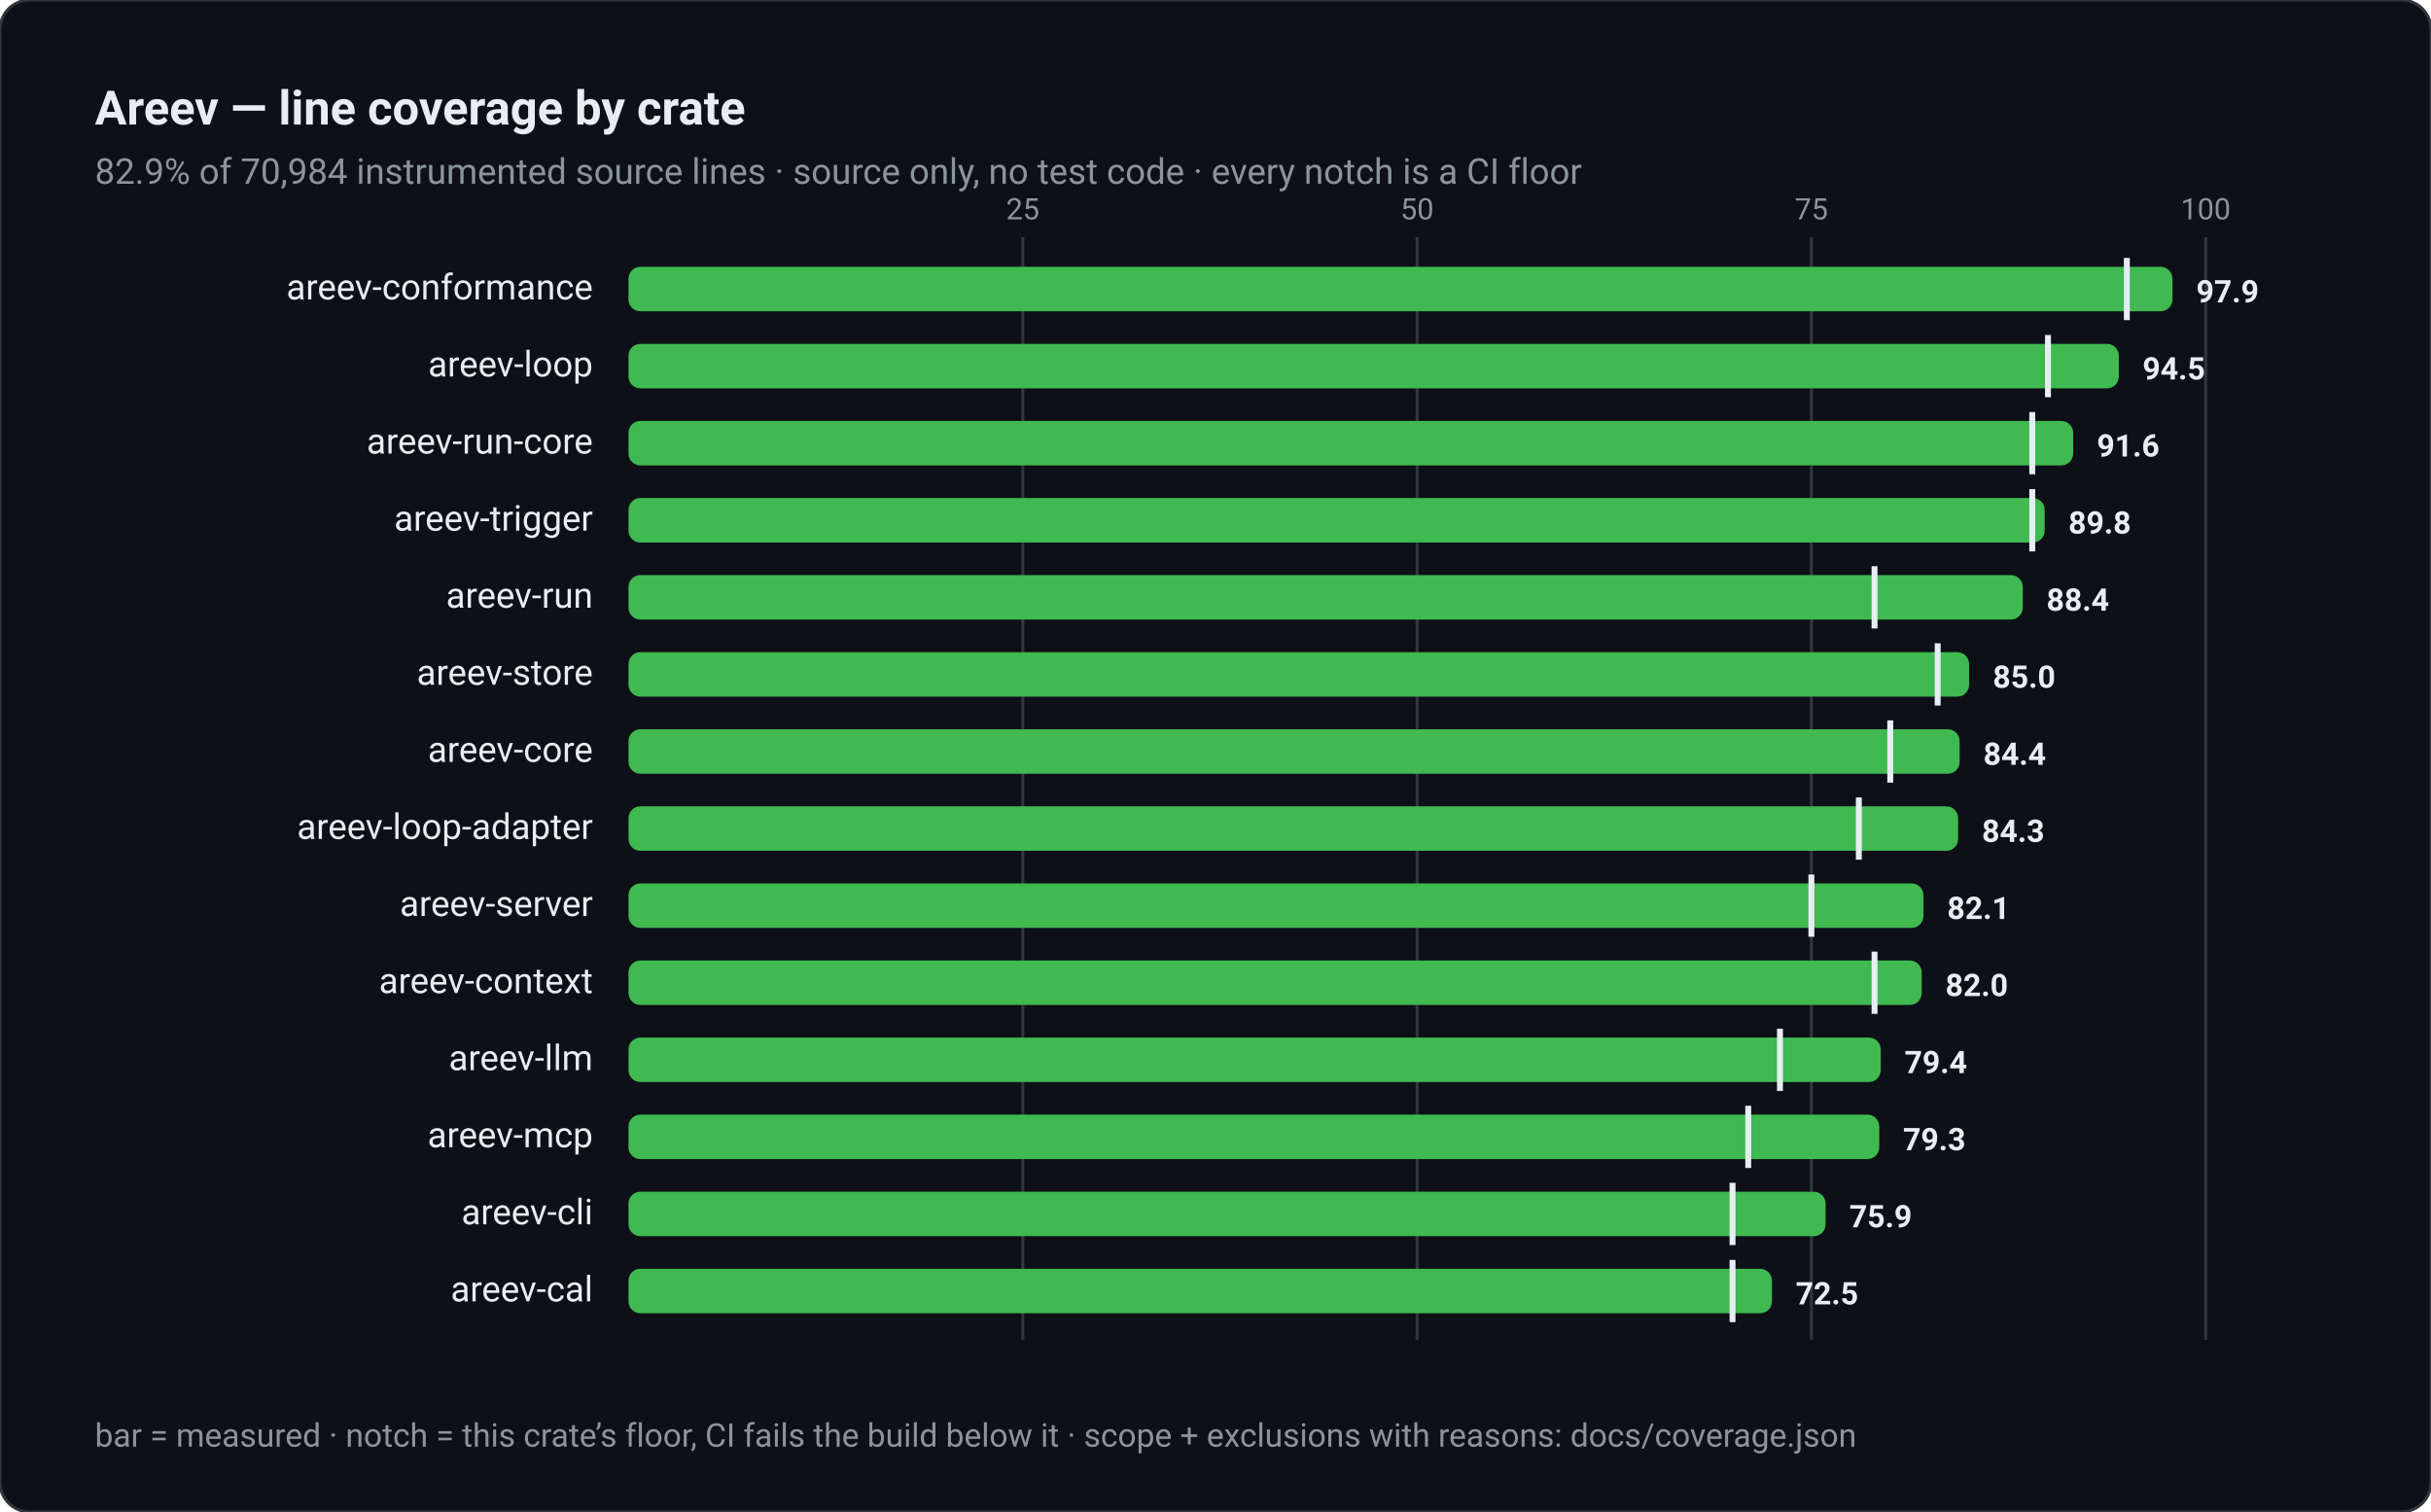
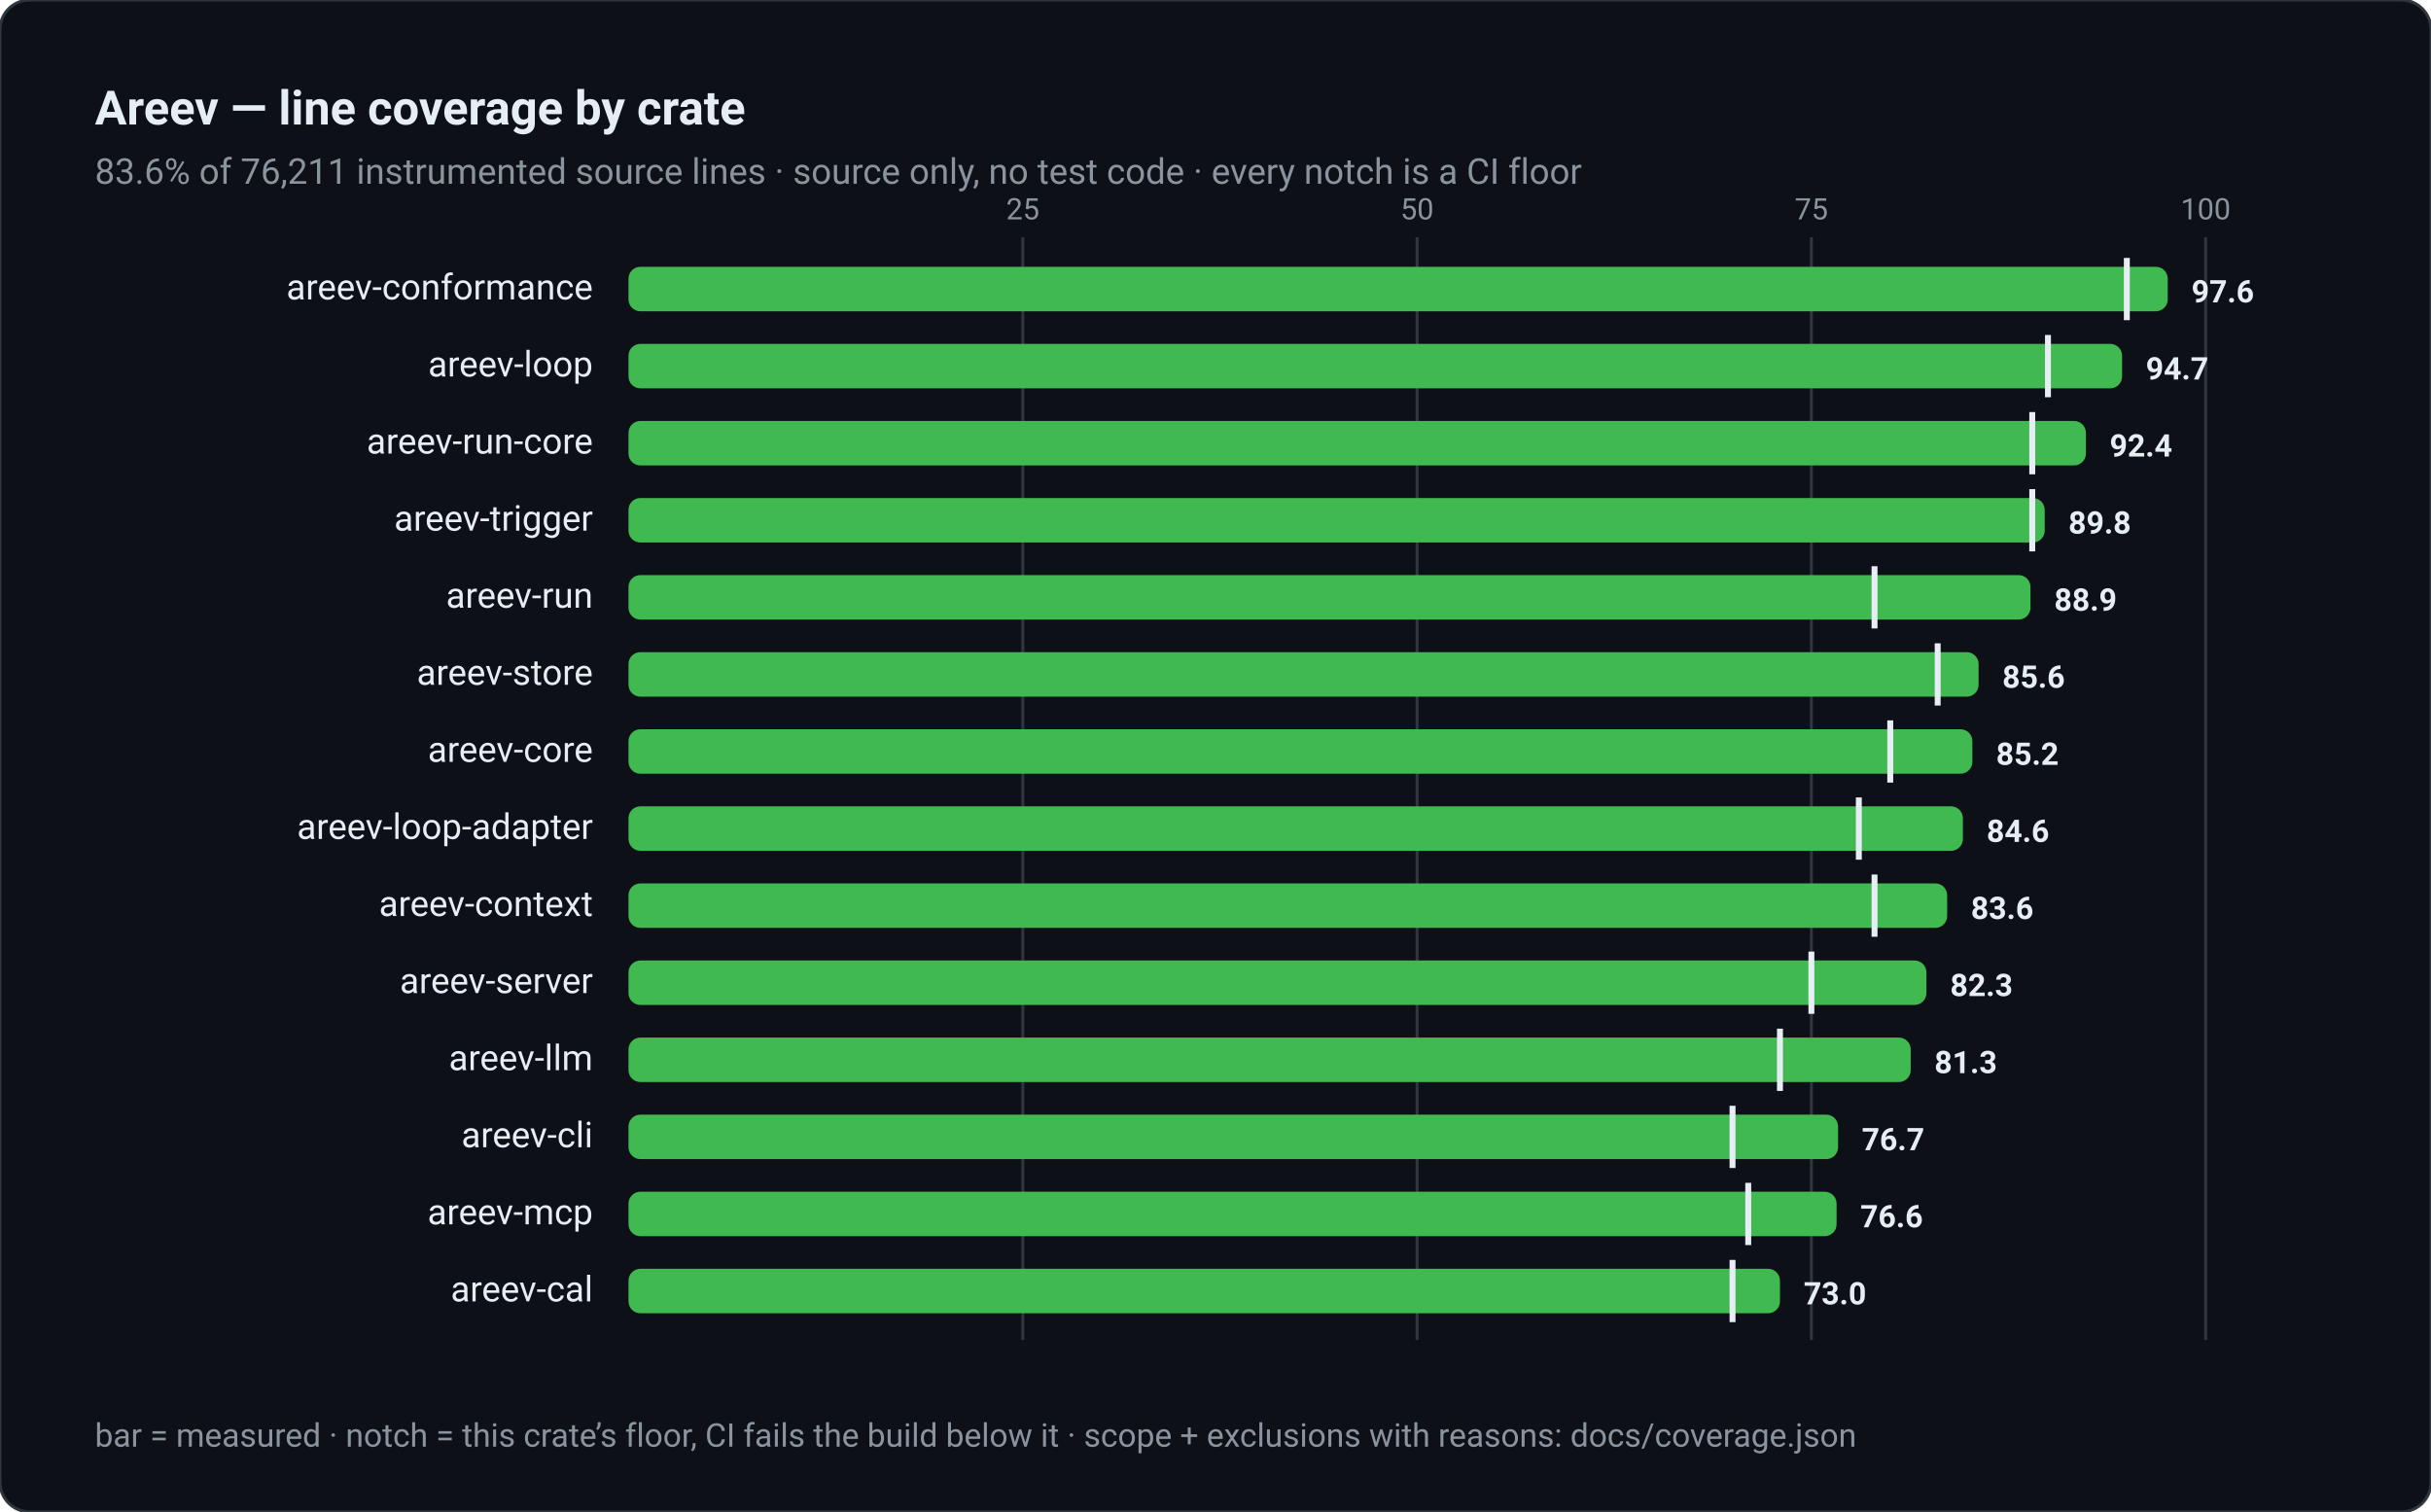
- <svg xmlns="http://www.w3.org/2000/svg" width="820" height="510" viewBox="0 0 820 510" role="img" aria-label="Areev line coverage by crate: 82.9% overall, each crate gated by its own CI floor">
+ <svg xmlns="http://www.w3.org/2000/svg" width="820" height="510" viewBox="0 0 820 510" role="img" aria-label="Areev line coverage by crate: 83.6% overall, each crate gated by its own CI floor">
  <style>text{font-family:ui-sans-serif,-apple-system,"Segoe UI",Roboto,Helvetica,Arial,sans-serif}.n{font-weight:700;font-variant-numeric:tabular-nums}.v{font-weight:600;font-variant-numeric:tabular-nums}</style>
  <rect width="820" height="510" rx="10" fill="#0d1117" stroke="#30363d" />
  <text x="32" y="42" class="n" font-size="16" fill="#e6edf3">Areev — line coverage by crate</text>
-   <text x="32" y="62" font-size="12" fill="#8b949e">82.9% of 70,984 instrumented source lines · source only, no test code · every notch is a CI floor</text>
+   <text x="32" y="62" font-size="12" fill="#8b949e">83.6% of 76,211 instrumented source lines · source only, no test code · every notch is a CI floor</text>
  <path d="M345.0 80V452" stroke="#30363d" stroke-width="1" />
  <text x="345.0" y="74" font-size="10" fill="#8b949e" text-anchor="middle">25</text>
  <path d="M478.0 80V452" stroke="#30363d" stroke-width="1" />
  <text x="478.0" y="74" font-size="10" fill="#8b949e" text-anchor="middle">50</text>
  <path d="M611.0 80V452" stroke="#30363d" stroke-width="1" />
  <text x="611.0" y="74" font-size="10" fill="#8b949e" text-anchor="middle">75</text>
  <path d="M744.0 80V452" stroke="#30363d" stroke-width="1" />
  <text x="744.0" y="74" font-size="10" fill="#8b949e" text-anchor="middle">100</text>
  <text x="200" y="101" font-size="12" fill="#e6edf3" text-anchor="end">areev-conformance</text>
-   <rect x="212" y="90" width="520.8" height="15" rx="4" fill="#3fb950" />
+   <rect x="212" y="90" width="519.2" height="15" rx="4" fill="#3fb950" />
  <rect x="716.4" y="87" width="2" height="21" fill="#e6edf3" />
-   <text x="740.8" y="102" class="v" font-size="10.5" fill="#e6edf3">97.9</text>
+   <text x="739.2" y="102" class="v" font-size="10.5" fill="#e6edf3">97.6</text>
  <text x="200" y="127" font-size="12" fill="#e6edf3" text-anchor="end">areev-loop</text>
-   <rect x="212" y="116" width="502.7" height="15" rx="4" fill="#3fb950" />
+   <rect x="212" y="116" width="503.8" height="15" rx="4" fill="#3fb950" />
  <rect x="689.8" y="113" width="2" height="21" fill="#e6edf3" />
-   <text x="722.7" y="128" class="v" font-size="10.5" fill="#e6edf3">94.5</text>
+   <text x="723.8" y="128" class="v" font-size="10.5" fill="#e6edf3">94.7</text>
  <text x="200" y="153" font-size="12" fill="#e6edf3" text-anchor="end">areev-run-core</text>
-   <rect x="212" y="142" width="487.3" height="15" rx="4" fill="#3fb950" />
+   <rect x="212" y="142" width="491.6" height="15" rx="4" fill="#3fb950" />
  <rect x="684.5" y="139" width="2" height="21" fill="#e6edf3" />
-   <text x="707.3" y="154" class="v" font-size="10.5" fill="#e6edf3">91.6</text>
+   <text x="711.6" y="154" class="v" font-size="10.5" fill="#e6edf3">92.4</text>
  <text x="200" y="179" font-size="12" fill="#e6edf3" text-anchor="end">areev-trigger</text>
  <rect x="212" y="168" width="477.7" height="15" rx="4" fill="#3fb950" />
  <rect x="684.5" y="165" width="2" height="21" fill="#e6edf3" />
  <text x="697.7" y="180" class="v" font-size="10.5" fill="#e6edf3">89.8</text>
  <text x="200" y="205" font-size="12" fill="#e6edf3" text-anchor="end">areev-run</text>
-   <rect x="212" y="194" width="470.3" height="15" rx="4" fill="#3fb950" />
+   <rect x="212" y="194" width="472.9" height="15" rx="4" fill="#3fb950" />
  <rect x="631.3" y="191" width="2" height="21" fill="#e6edf3" />
-   <text x="690.3" y="206" class="v" font-size="10.5" fill="#e6edf3">88.4</text>
+   <text x="692.9" y="206" class="v" font-size="10.5" fill="#e6edf3">88.9</text>
  <text x="200" y="231" font-size="12" fill="#e6edf3" text-anchor="end">areev-store</text>
-   <rect x="212" y="220" width="452.2" height="15" rx="4" fill="#3fb950" />
+   <rect x="212" y="220" width="455.4" height="15" rx="4" fill="#3fb950" />
  <rect x="652.6" y="217" width="2" height="21" fill="#e6edf3" />
-   <text x="672.2" y="232" class="v" font-size="10.5" fill="#e6edf3">85.0</text>
+   <text x="675.4" y="232" class="v" font-size="10.5" fill="#e6edf3">85.6</text>
  <text x="200" y="257" font-size="12" fill="#e6edf3" text-anchor="end">areev-core</text>
-   <rect x="212" y="246" width="449.0" height="15" rx="4" fill="#3fb950" />
+   <rect x="212" y="246" width="453.3" height="15" rx="4" fill="#3fb950" />
  <rect x="636.6" y="243" width="2" height="21" fill="#e6edf3" />
-   <text x="669.0" y="258" class="v" font-size="10.5" fill="#e6edf3">84.4</text>
+   <text x="673.3" y="258" class="v" font-size="10.5" fill="#e6edf3">85.2</text>
  <text x="200" y="283" font-size="12" fill="#e6edf3" text-anchor="end">areev-loop-adapter</text>
-   <rect x="212" y="272" width="448.5" height="15" rx="4" fill="#3fb950" />
+   <rect x="212" y="272" width="450.1" height="15" rx="4" fill="#3fb950" />
  <rect x="626.0" y="269" width="2" height="21" fill="#e6edf3" />
-   <text x="668.5" y="284" class="v" font-size="10.5" fill="#e6edf3">84.3</text>
-   <text x="200" y="309" font-size="12" fill="#e6edf3" text-anchor="end">areev-server</text>
-   <rect x="212" y="298" width="436.8" height="15" rx="4" fill="#3fb950" />
-   <rect x="610.0" y="295" width="2" height="21" fill="#e6edf3" />
-   <text x="656.8" y="310" class="v" font-size="10.5" fill="#e6edf3">82.1</text>
-   <text x="200" y="335" font-size="12" fill="#e6edf3" text-anchor="end">areev-context</text>
-   <rect x="212" y="324" width="436.2" height="15" rx="4" fill="#3fb950" />
-   <rect x="631.3" y="321" width="2" height="21" fill="#e6edf3" />
-   <text x="656.2" y="336" class="v" font-size="10.5" fill="#e6edf3">82.0</text>
+   <text x="670.1" y="284" class="v" font-size="10.5" fill="#e6edf3">84.6</text>
+   <text x="200" y="309" font-size="12" fill="#e6edf3" text-anchor="end">areev-context</text>
+   <rect x="212" y="298" width="444.8" height="15" rx="4" fill="#3fb950" />
+   <rect x="631.3" y="295" width="2" height="21" fill="#e6edf3" />
+   <text x="664.8" y="310" class="v" font-size="10.5" fill="#e6edf3">83.6</text>
+   <text x="200" y="335" font-size="12" fill="#e6edf3" text-anchor="end">areev-server</text>
+   <rect x="212" y="324" width="437.8" height="15" rx="4" fill="#3fb950" />
+   <rect x="610.0" y="321" width="2" height="21" fill="#e6edf3" />
+   <text x="657.8" y="336" class="v" font-size="10.5" fill="#e6edf3">82.3</text>
  <text x="200" y="361" font-size="12" fill="#e6edf3" text-anchor="end">areev-llm</text>
-   <rect x="212" y="350" width="422.4" height="15" rx="4" fill="#3fb950" />
+   <rect x="212" y="350" width="432.5" height="15" rx="4" fill="#3fb950" />
  <rect x="599.4" y="347" width="2" height="21" fill="#e6edf3" />
-   <text x="642.4" y="362" class="v" font-size="10.5" fill="#e6edf3">79.4</text>
-   <text x="200" y="387" font-size="12" fill="#e6edf3" text-anchor="end">areev-mcp</text>
-   <rect x="212" y="376" width="421.9" height="15" rx="4" fill="#3fb950" />
-   <rect x="588.7" y="373" width="2" height="21" fill="#e6edf3" />
-   <text x="641.9" y="388" class="v" font-size="10.5" fill="#e6edf3">79.3</text>
-   <text x="200" y="413" font-size="12" fill="#e6edf3" text-anchor="end">areev-cli</text>
-   <rect x="212" y="402" width="403.8" height="15" rx="4" fill="#3fb950" />
-   <rect x="583.4" y="399" width="2" height="21" fill="#e6edf3" />
-   <text x="623.8" y="414" class="v" font-size="10.5" fill="#e6edf3">75.9</text>
+   <text x="652.5" y="362" class="v" font-size="10.5" fill="#e6edf3">81.3</text>
+   <text x="200" y="387" font-size="12" fill="#e6edf3" text-anchor="end">areev-cli</text>
+   <rect x="212" y="376" width="408.0" height="15" rx="4" fill="#3fb950" />
+   <rect x="583.4" y="373" width="2" height="21" fill="#e6edf3" />
+   <text x="628.0" y="388" class="v" font-size="10.5" fill="#e6edf3">76.7</text>
+   <text x="200" y="413" font-size="12" fill="#e6edf3" text-anchor="end">areev-mcp</text>
+   <rect x="212" y="402" width="407.5" height="15" rx="4" fill="#3fb950" />
+   <rect x="588.7" y="399" width="2" height="21" fill="#e6edf3" />
+   <text x="627.5" y="414" class="v" font-size="10.5" fill="#e6edf3">76.6</text>
  <text x="200" y="439" font-size="12" fill="#e6edf3" text-anchor="end">areev-cal</text>
-   <rect x="212" y="428" width="385.7" height="15" rx="4" fill="#3fb950" />
+   <rect x="212" y="428" width="388.4" height="15" rx="4" fill="#3fb950" />
  <rect x="583.4" y="425" width="2" height="21" fill="#e6edf3" />
-   <text x="605.7" y="440" class="v" font-size="10.5" fill="#e6edf3">72.5</text>
+   <text x="608.4" y="440" class="v" font-size="10.5" fill="#e6edf3">73.0</text>
  <text x="32" y="488" font-size="11" fill="#8b949e">bar = measured · notch = this crate’s floor, CI fails the build below it · scope + exclusions with reasons: docs/coverage.json</text>
</svg>
